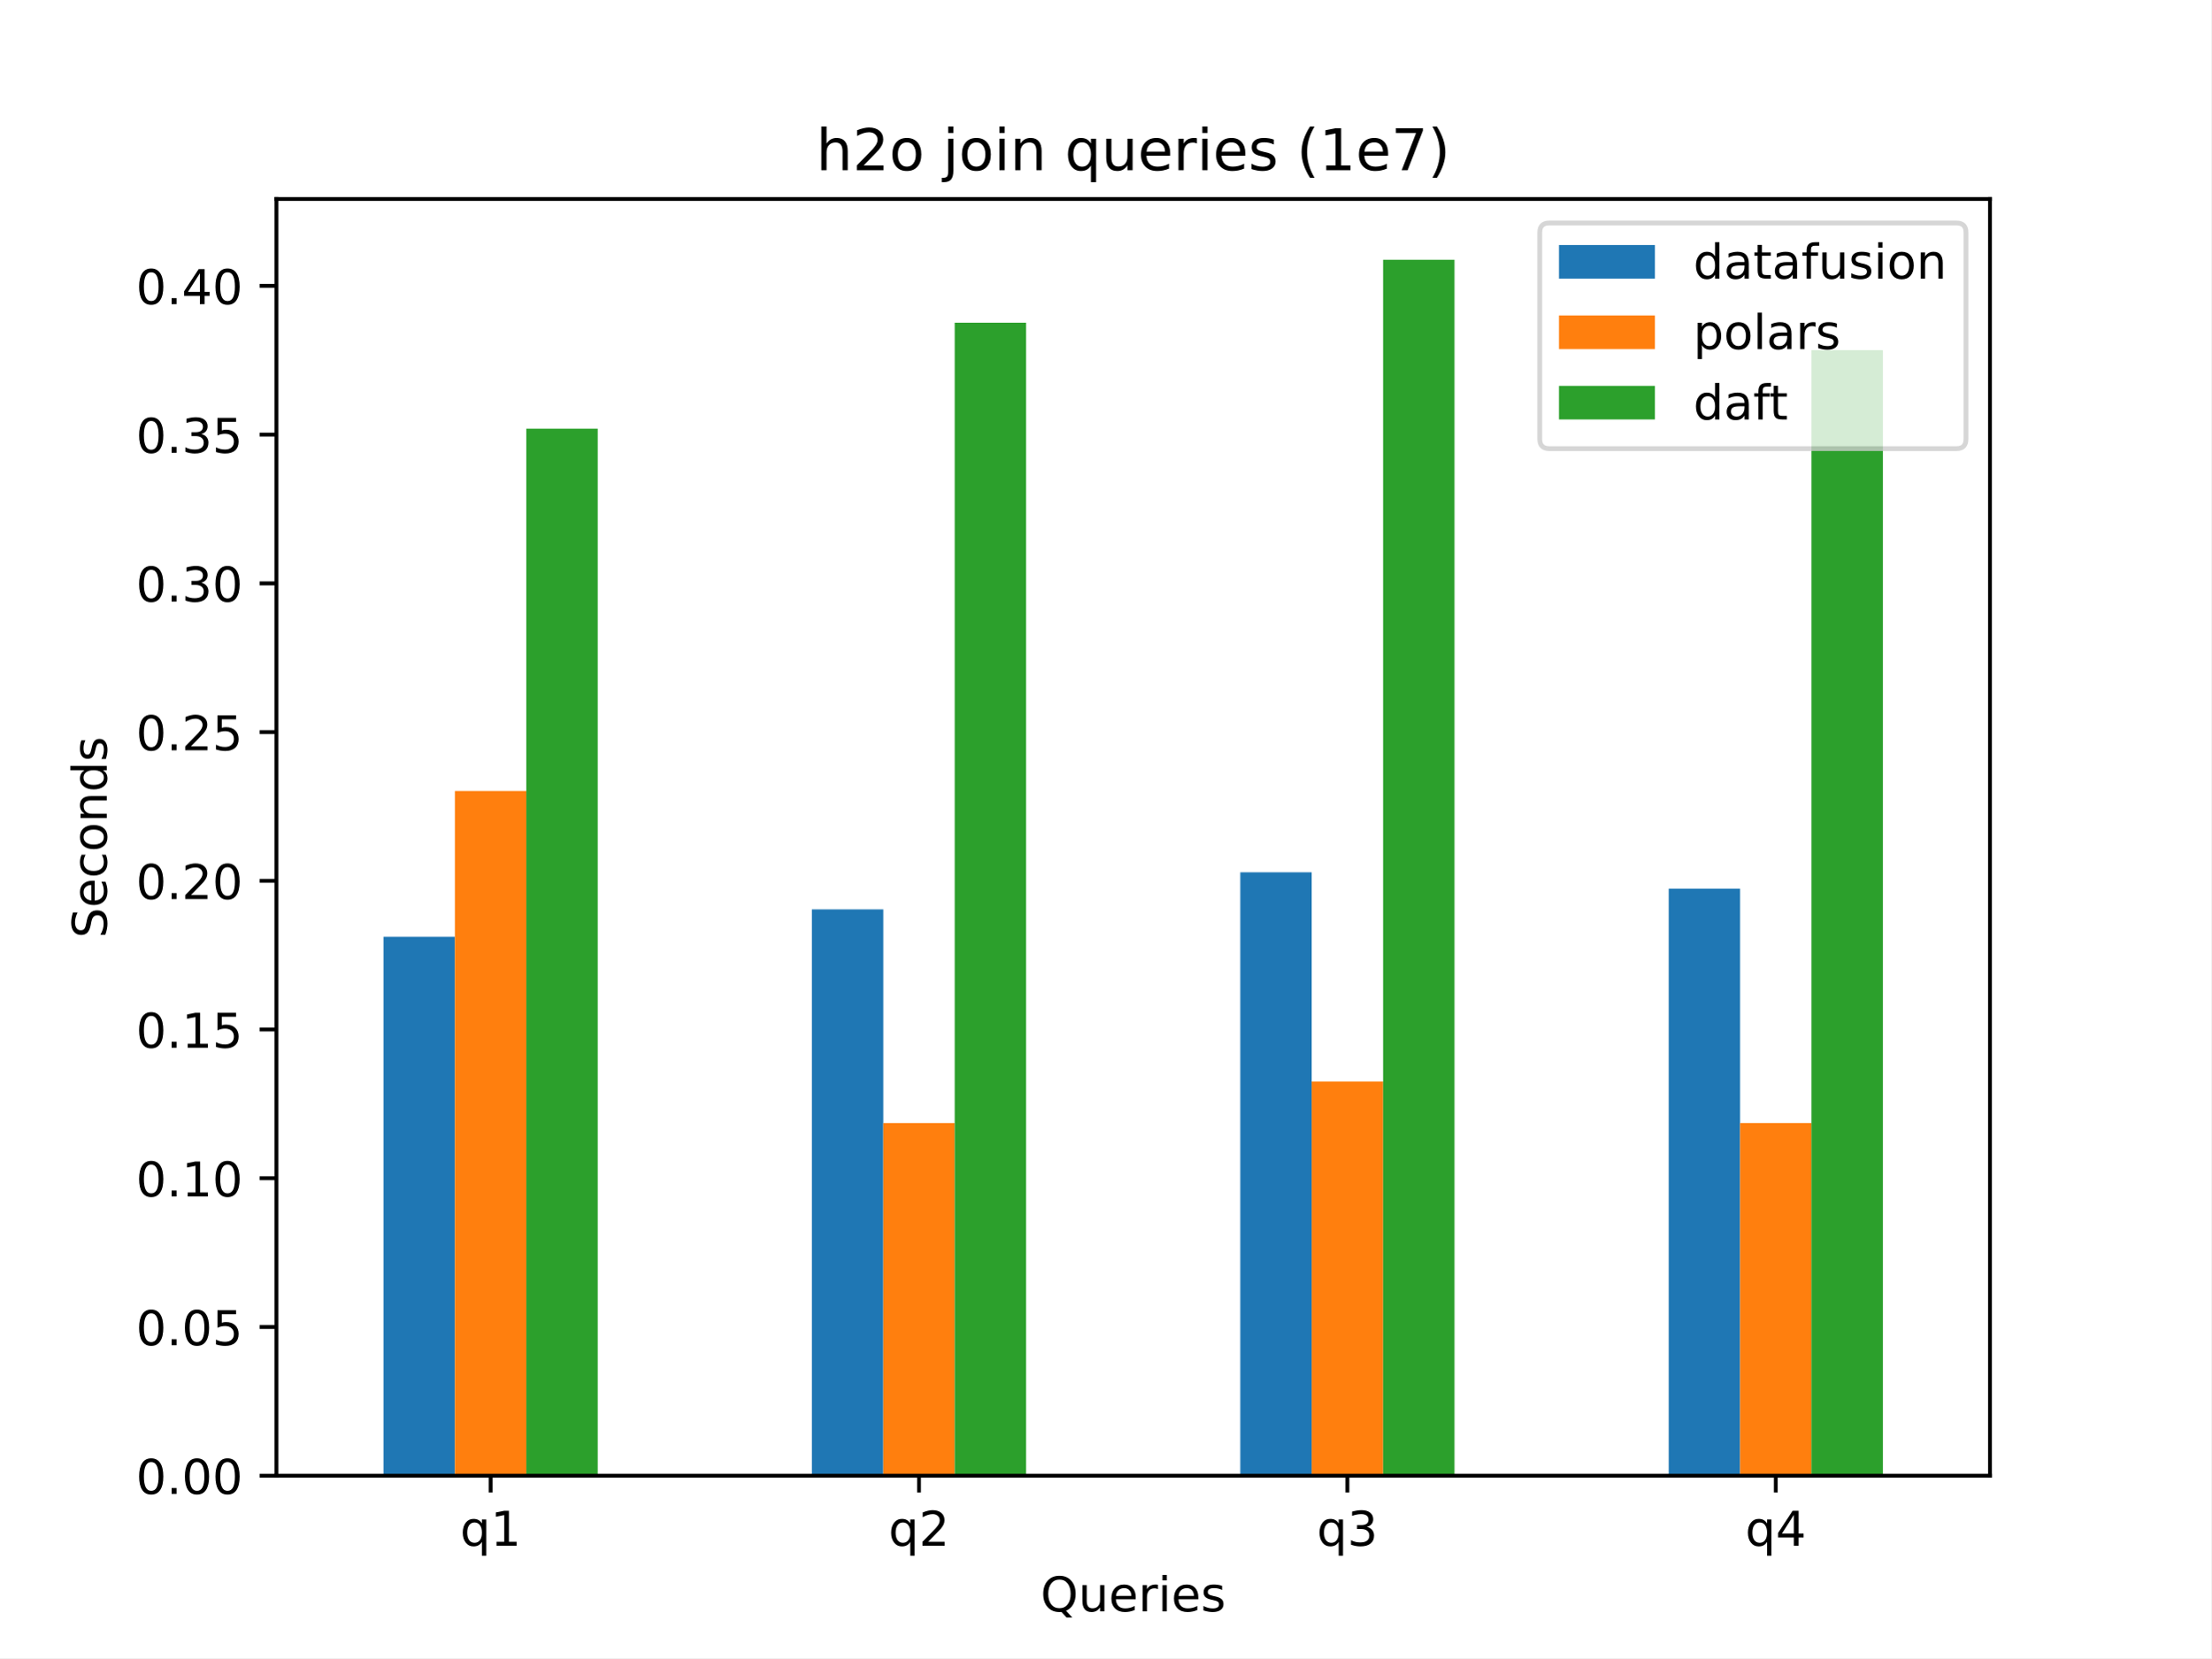
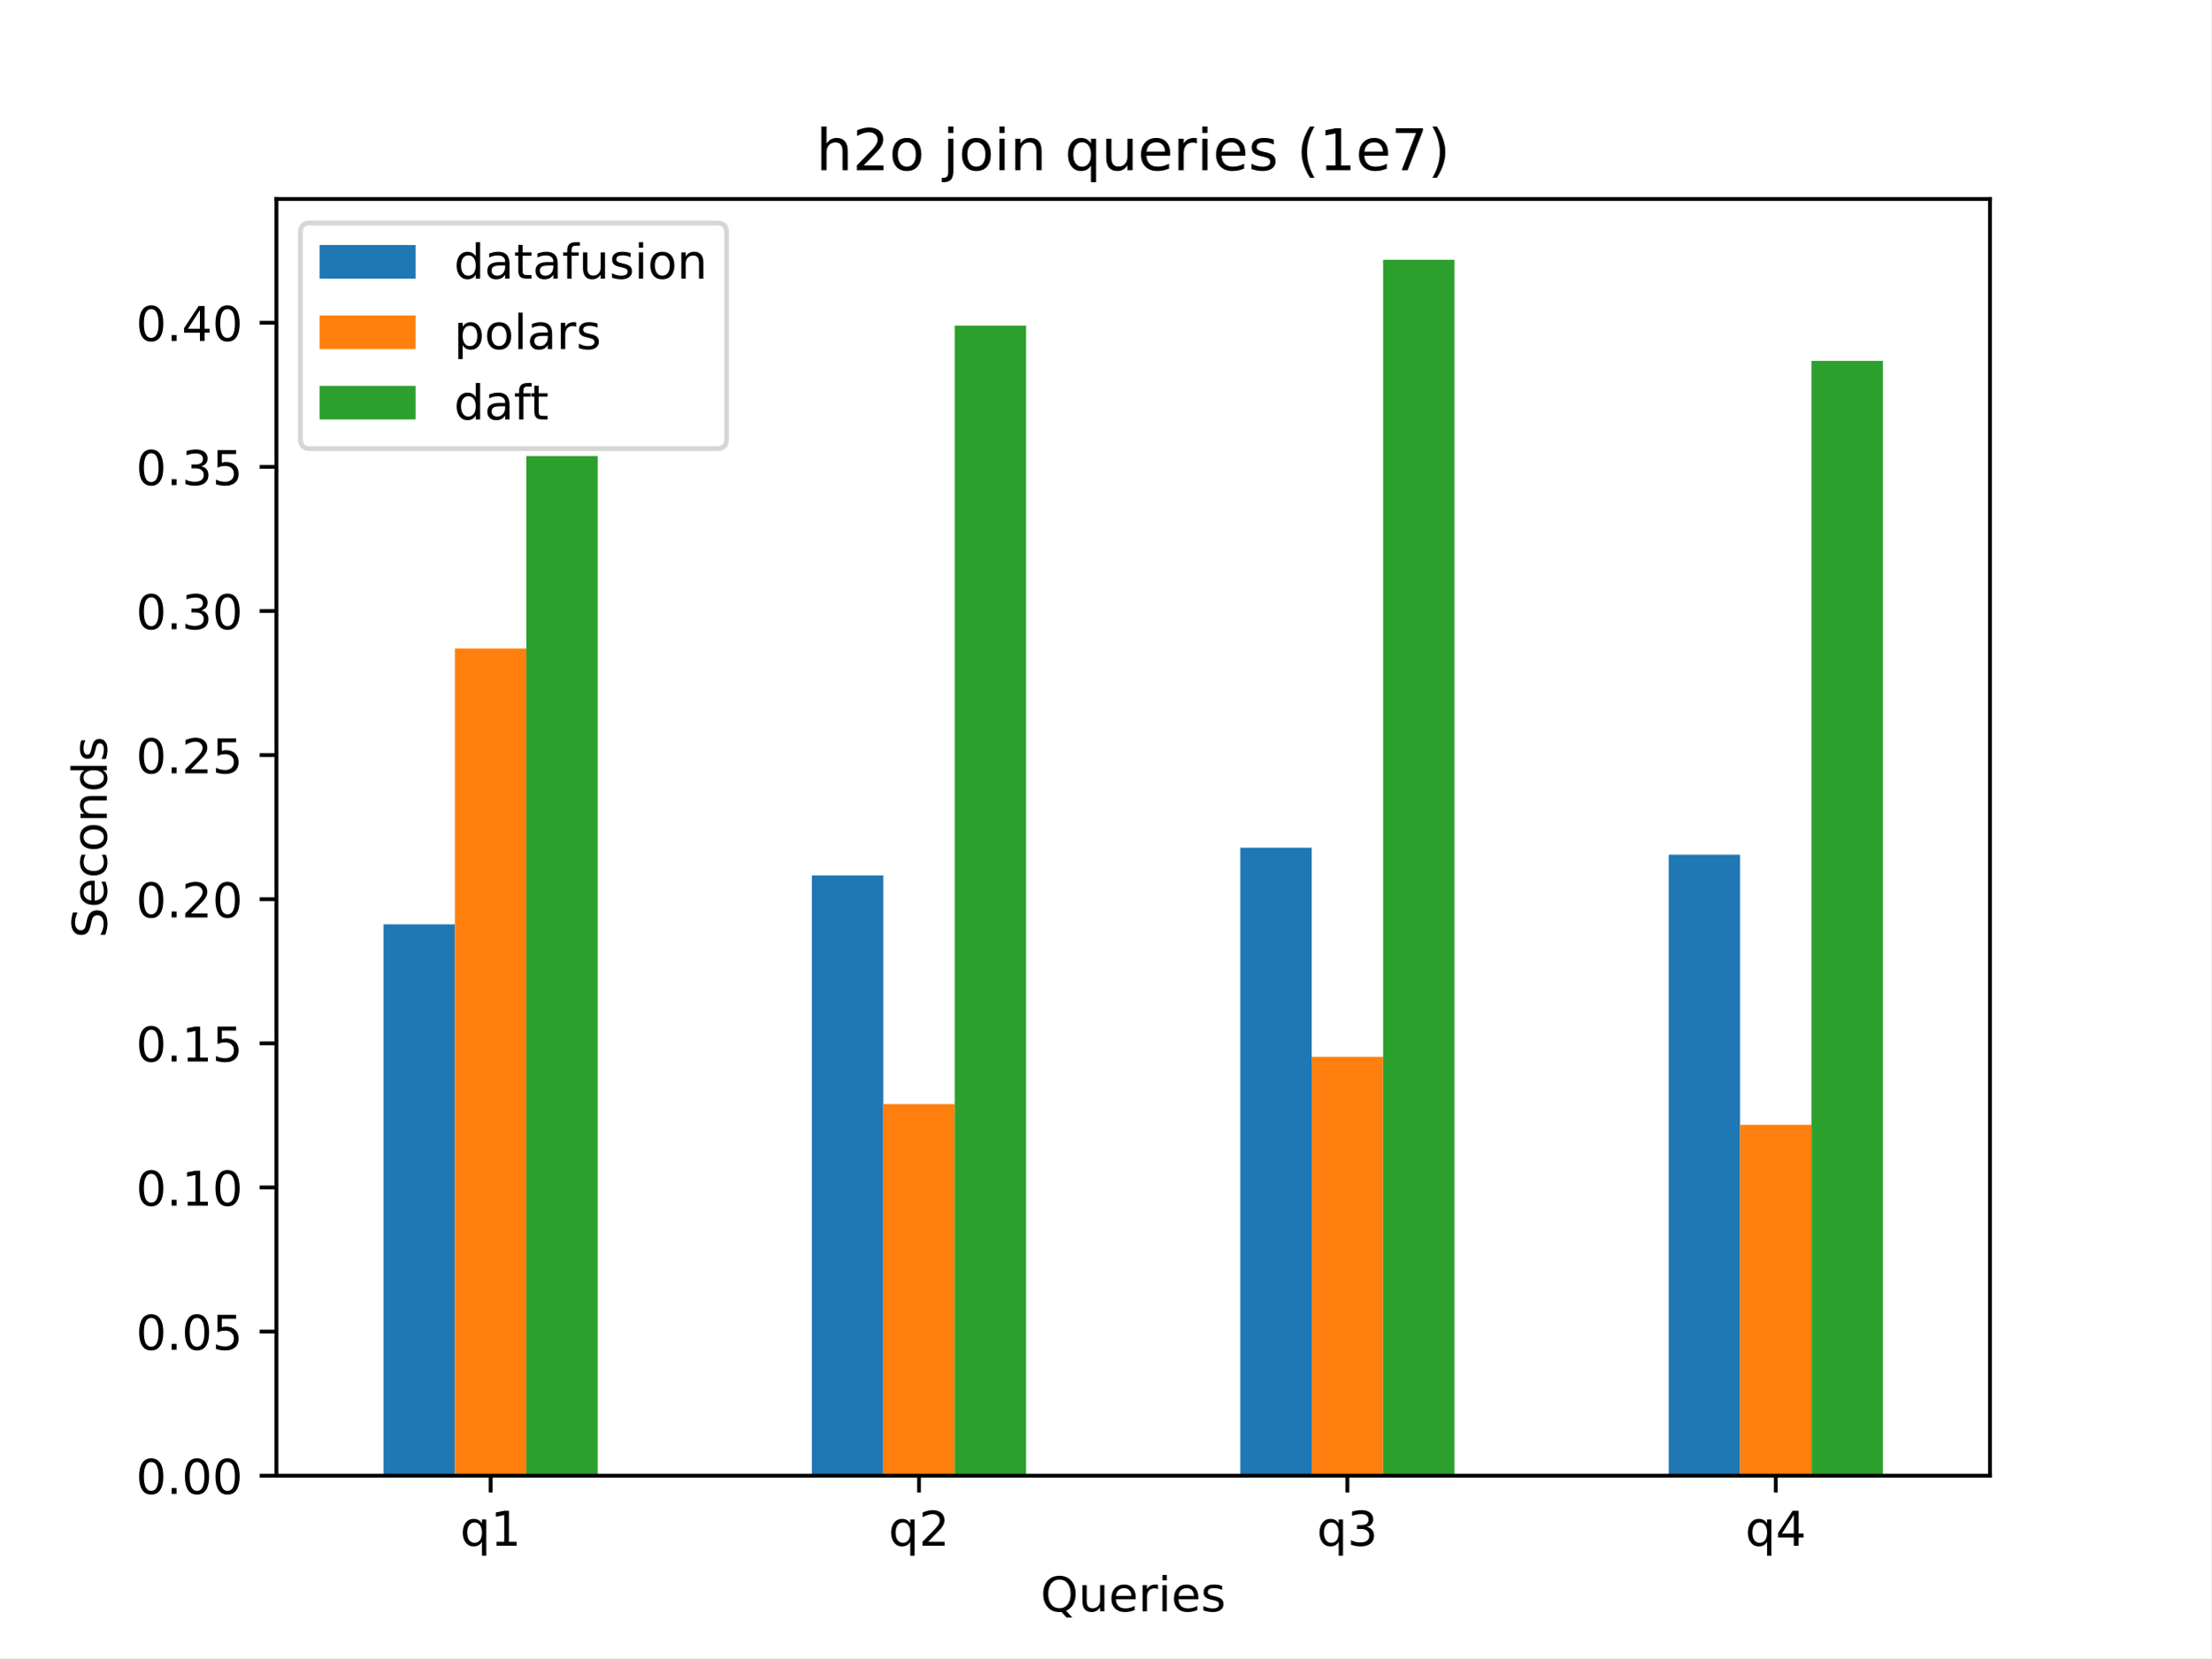
<svg xmlns="http://www.w3.org/2000/svg" xmlns:xlink="http://www.w3.org/1999/xlink" width="460.8pt" height="345.6pt" viewBox="0 0 460.8 345.6" version="1.1">
  <defs>
    <style type="text/css">*{stroke-linejoin: round; stroke-linecap: butt}</style>
  </defs>
  <g id="figure_1">
    <g id="patch_1">
      <path d="M 0 345.6  L 460.8 345.6  L 460.8 0  L 0 0  z " style="fill: #ffffff" />
    </g>
    <g id="axes_1">
      <g id="patch_2">
        <path d="M 57.6 307.584  L 414.72 307.584  L 414.72 41.472  L 57.6 41.472  z " style="fill: #ffffff" />
      </g>
      <g id="patch_3">
-         <path d="M 79.92 307.584  L 94.8 307.584  L 94.8 195.251  L 79.92 195.251  z " clip-path="url(#pc422879634)" style="fill: #1f77b4" />
+         <path d="M 79.92 307.584  L 94.8 307.584  L 94.8 192.663  L 79.92 192.663  z " clip-path="url(#p7b59619cf5)" style="fill: #1f77b4" />
      </g>
      <g id="patch_4">
-         <path d="M 169.2 307.584  L 184.08 307.584  L 184.08 189.547  L 169.2 189.547  z " clip-path="url(#pc422879634)" style="fill: #1f77b4" />
+         <path d="M 169.2 307.584  L 184.08 307.584  L 184.08 182.459  L 169.2 182.459  z " clip-path="url(#p7b59619cf5)" style="fill: #1f77b4" />
      </g>
      <g id="patch_5">
-         <path d="M 258.48 307.584  L 273.36 307.584  L 273.36 181.819  L 258.48 181.819  z " clip-path="url(#pc422879634)" style="fill: #1f77b4" />
+         <path d="M 258.48 307.584  L 273.36 307.584  L 273.36 176.694  L 258.48 176.694  z " clip-path="url(#p7b59619cf5)" style="fill: #1f77b4" />
      </g>
      <g id="patch_6">
-         <path d="M 347.76 307.584  L 362.64 307.584  L 362.64 185.229  L 347.76 185.229  z " clip-path="url(#pc422879634)" style="fill: #1f77b4" />
+         <path d="M 347.76 307.584  L 362.64 307.584  L 362.64 178.144  L 347.76 178.144  z " clip-path="url(#p7b59619cf5)" style="fill: #1f77b4" />
      </g>
      <g id="patch_7">
-         <path d="M 94.8 307.584  L 109.68 307.584  L 109.68 164.863  L 94.8 164.863  z " clip-path="url(#pc422879634)" style="fill: #ff7f0e" />
+         <path d="M 94.8 307.584  L 109.68 307.584  L 109.68 135.168  L 94.8 135.168  z " clip-path="url(#p7b59619cf5)" style="fill: #ff7f0e" />
      </g>
      <g id="patch_8">
-         <path d="M 184.08 307.584  L 198.96 307.584  L 198.96 234.091  L 184.08 234.091  z " clip-path="url(#pc422879634)" style="fill: #ff7f0e" />
+         <path d="M 184.08 307.584  L 198.96 307.584  L 198.96 230.134  L 184.08 230.134  z " clip-path="url(#p7b59619cf5)" style="fill: #ff7f0e" />
      </g>
      <g id="patch_9">
-         <path d="M 273.36 307.584  L 288.24 307.584  L 288.24 225.437  L 273.36 225.437  z " clip-path="url(#pc422879634)" style="fill: #ff7f0e" />
+         <path d="M 273.36 307.584  L 288.24 307.584  L 288.24 220.288  L 273.36 220.288  z " clip-path="url(#p7b59619cf5)" style="fill: #ff7f0e" />
      </g>
      <g id="patch_10">
-         <path d="M 362.64 307.584  L 377.52 307.584  L 377.52 234.069  L 362.64 234.069  z " clip-path="url(#pc422879634)" style="fill: #ff7f0e" />
+         <path d="M 362.64 307.584  L 377.52 307.584  L 377.52 234.469  L 362.64 234.469  z " clip-path="url(#p7b59619cf5)" style="fill: #ff7f0e" />
      </g>
      <g id="patch_11">
-         <path d="M 109.68 307.584  L 124.56 307.584  L 124.56 89.341  L 109.68 89.341  z " clip-path="url(#pc422879634)" style="fill: #2ca02c" />
+         <path d="M 109.68 307.584  L 124.56 307.584  L 124.56 95.051  L 109.68 95.051  z " clip-path="url(#p7b59619cf5)" style="fill: #2ca02c" />
      </g>
      <g id="patch_12">
-         <path d="M 198.96 307.584  L 213.84 307.584  L 213.84 67.263  L 198.96 67.263  z " clip-path="url(#pc422879634)" style="fill: #2ca02c" />
+         <path d="M 198.96 307.584  L 213.84 307.584  L 213.84 67.869  L 198.96 67.869  z " clip-path="url(#p7b59619cf5)" style="fill: #2ca02c" />
      </g>
      <g id="patch_13">
-         <path d="M 288.24 307.584  L 303.12 307.584  L 303.12 54.144  L 288.24 54.144  z " clip-path="url(#pc422879634)" style="fill: #2ca02c" />
+         <path d="M 288.24 307.584  L 303.12 307.584  L 303.12 54.144  L 288.24 54.144  z " clip-path="url(#p7b59619cf5)" style="fill: #2ca02c" />
      </g>
      <g id="patch_14">
-         <path d="M 377.52 307.584  L 392.4 307.584  L 392.4 72.98  L 377.52 72.98  z " clip-path="url(#pc422879634)" style="fill: #2ca02c" />
+         <path d="M 377.52 307.584  L 392.4 307.584  L 392.4 75.216  L 377.52 75.216  z " clip-path="url(#p7b59619cf5)" style="fill: #2ca02c" />
      </g>
      <g id="matplotlib.axis_1">
        <g id="xtick_1">
          <g id="line2d_1">
            <defs>
-               <path id="m148dbd3510" d="M 0 0  L 0 3.5  " style="stroke: #000000; stroke-width: 0.8" />
-             </defs>
-             <g>
-               <use xlink:href="#m148dbd3510" x="102.24" y="307.584" style="stroke: #000000; stroke-width: 0.8" />
+               <path id="m88e80a52f1" d="M 0 0  L 0 3.5  " style="stroke: #000000; stroke-width: 0.8" />
+             </defs>
+             <g>
+               <use xlink:href="#m88e80a52f1" x="102.24" y="307.584" style="stroke: #000000; stroke-width: 0.8" />
            </g>
          </g>
          <g id="text_1">
            <g transform="translate(95.88453 322.1824) scale(0.1 -0.1)">
              <defs>
                <path id="DejaVuSans-71" d="M 947 1747  Q 947 1113 1208 752  Q 1469 391 1925 391  Q 2381 391 2643 752  Q 2906 1113 2906 1747  Q 2906 2381 2643 2742  Q 2381 3103 1925 3103  Q 1469 3103 1208 2742  Q 947 2381 947 1747  z M 2906 525  Q 2725 213 2448 61  Q 2172 -91 1784 -91  Q 1150 -91 751 415  Q 353 922 353 1747  Q 353 2572 751 3078  Q 1150 3584 1784 3584  Q 2172 3584 2448 3432  Q 2725 3281 2906 2969  L 2906 3500  L 3481 3500  L 3481 -1331  L 2906 -1331  L 2906 525  z " transform="scale(0.015625)" />
                <path id="DejaVuSans-31" d="M 794 531  L 1825 531  L 1825 4091  L 703 3866  L 703 4441  L 1819 4666  L 2450 4666  L 2450 531  L 3481 531  L 3481 0  L 794 0  L 794 531  z " transform="scale(0.015625)" />
              </defs>
              <use xlink:href="#DejaVuSans-71" />
              <use xlink:href="#DejaVuSans-31" transform="translate(63.47656 0)" />
            </g>
          </g>
        </g>
        <g id="xtick_2">
          <g id="line2d_2">
            <g>
-               <use xlink:href="#m148dbd3510" x="191.52" y="307.584" style="stroke: #000000; stroke-width: 0.8" />
+               <use xlink:href="#m88e80a52f1" x="191.52" y="307.584" style="stroke: #000000; stroke-width: 0.8" />
            </g>
          </g>
          <g id="text_2">
            <g transform="translate(185.1645 322.1824) scale(0.1 -0.1)">
              <defs>
                <path id="DejaVuSans-32" d="M 1228 531  L 3431 531  L 3431 0  L 469 0  L 469 531  Q 828 903 1448 1529  Q 2069 2156 2228 2338  Q 2531 2678 2651 2914  Q 2772 3150 2772 3378  Q 2772 3750 2511 3984  Q 2250 4219 1831 4219  Q 1534 4219 1204 4116  Q 875 4013 500 3803  L 500 4441  Q 881 4594 1212 4672  Q 1544 4750 1819 4750  Q 2544 4750 2975 4387  Q 3406 4025 3406 3419  Q 3406 3131 3298 2873  Q 3191 2616 2906 2266  Q 2828 2175 2409 1742  Q 1991 1309 1228 531  z " transform="scale(0.015625)" />
              </defs>
              <use xlink:href="#DejaVuSans-71" />
              <use xlink:href="#DejaVuSans-32" transform="translate(63.47656 0)" />
            </g>
          </g>
        </g>
        <g id="xtick_3">
          <g id="line2d_3">
            <g>
-               <use xlink:href="#m148dbd3510" x="280.8" y="307.584" style="stroke: #000000; stroke-width: 0.8" />
+               <use xlink:href="#m88e80a52f1" x="280.8" y="307.584" style="stroke: #000000; stroke-width: 0.8" />
            </g>
          </g>
          <g id="text_3">
            <g transform="translate(274.4445 322.1824) scale(0.1 -0.1)">
              <defs>
                <path id="DejaVuSans-33" d="M 2597 2516  Q 3050 2419 3304 2112  Q 3559 1806 3559 1356  Q 3559 666 3084 287  Q 2609 -91 1734 -91  Q 1441 -91 1130 -33  Q 819 25 488 141  L 488 750  Q 750 597 1062 519  Q 1375 441 1716 441  Q 2309 441 2620 675  Q 2931 909 2931 1356  Q 2931 1769 2642 2001  Q 2353 2234 1838 2234  L 1294 2234  L 1294 2753  L 1863 2753  Q 2328 2753 2575 2939  Q 2822 3125 2822 3475  Q 2822 3834 2567 4026  Q 2313 4219 1838 4219  Q 1578 4219 1281 4162  Q 984 4106 628 3988  L 628 4550  Q 988 4650 1302 4700  Q 1616 4750 1894 4750  Q 2613 4750 3031 4423  Q 3450 4097 3450 3541  Q 3450 3153 3228 2886  Q 3006 2619 2597 2516  z " transform="scale(0.015625)" />
              </defs>
              <use xlink:href="#DejaVuSans-71" />
              <use xlink:href="#DejaVuSans-33" transform="translate(63.47656 0)" />
            </g>
          </g>
        </g>
        <g id="xtick_4">
          <g id="line2d_4">
            <g>
-               <use xlink:href="#m148dbd3510" x="370.08" y="307.584" style="stroke: #000000; stroke-width: 0.8" />
+               <use xlink:href="#m88e80a52f1" x="370.08" y="307.584" style="stroke: #000000; stroke-width: 0.8" />
            </g>
          </g>
          <g id="text_4">
            <g transform="translate(363.7245 322.1824) scale(0.1 -0.1)">
              <defs>
                <path id="DejaVuSans-34" d="M 2419 4116  L 825 1625  L 2419 1625  L 2419 4116  z M 2253 4666  L 3047 4666  L 3047 1625  L 3713 1625  L 3713 1100  L 3047 1100  L 3047 0  L 2419 0  L 2419 1100  L 313 1100  L 313 1709  L 2253 4666  z " transform="scale(0.015625)" />
              </defs>
              <use xlink:href="#DejaVuSans-71" />
              <use xlink:href="#DejaVuSans-34" transform="translate(63.47656 0)" />
            </g>
          </g>
        </g>
        <g id="text_5">
          <g transform="translate(216.853 335.8606) scale(0.1 -0.1)">
            <defs>
              <path id="DejaVuSans-51" d="M 2522 4238  Q 1834 4238 1429 3725  Q 1025 3213 1025 2328  Q 1025 1447 1429 934  Q 1834 422 2522 422  Q 3209 422 3611 934  Q 4013 1447 4013 2328  Q 4013 3213 3611 3725  Q 3209 4238 2522 4238  z M 3406 84  L 4238 -825  L 3475 -825  L 2784 -78  Q 2681 -84 2626 -87  Q 2572 -91 2522 -91  Q 1538 -91 948 567  Q 359 1225 359 2328  Q 359 3434 948 4092  Q 1538 4750 2522 4750  Q 3503 4750 4090 4092  Q 4678 3434 4678 2328  Q 4678 1516 4351 937  Q 4025 359 3406 84  z " transform="scale(0.015625)" />
              <path id="DejaVuSans-75" d="M 544 1381  L 544 3500  L 1119 3500  L 1119 1403  Q 1119 906 1312 657  Q 1506 409 1894 409  Q 2359 409 2629 706  Q 2900 1003 2900 1516  L 2900 3500  L 3475 3500  L 3475 0  L 2900 0  L 2900 538  Q 2691 219 2414 64  Q 2138 -91 1772 -91  Q 1169 -91 856 284  Q 544 659 544 1381  z M 1991 3584  L 1991 3584  z " transform="scale(0.015625)" />
              <path id="DejaVuSans-65" d="M 3597 1894  L 3597 1613  L 953 1613  Q 991 1019 1311 708  Q 1631 397 2203 397  Q 2534 397 2845 478  Q 3156 559 3463 722  L 3463 178  Q 3153 47 2828 -22  Q 2503 -91 2169 -91  Q 1331 -91 842 396  Q 353 884 353 1716  Q 353 2575 817 3079  Q 1281 3584 2069 3584  Q 2775 3584 3186 3129  Q 3597 2675 3597 1894  z M 3022 2063  Q 3016 2534 2758 2815  Q 2500 3097 2075 3097  Q 1594 3097 1305 2825  Q 1016 2553 972 2059  L 3022 2063  z " transform="scale(0.015625)" />
              <path id="DejaVuSans-72" d="M 2631 2963  Q 2534 3019 2420 3045  Q 2306 3072 2169 3072  Q 1681 3072 1420 2755  Q 1159 2438 1159 1844  L 1159 0  L 581 0  L 581 3500  L 1159 3500  L 1159 2956  Q 1341 3275 1631 3429  Q 1922 3584 2338 3584  Q 2397 3584 2469 3576  Q 2541 3569 2628 3553  L 2631 2963  z " transform="scale(0.015625)" />
              <path id="DejaVuSans-69" d="M 603 3500  L 1178 3500  L 1178 0  L 603 0  L 603 3500  z M 603 4863  L 1178 4863  L 1178 4134  L 603 4134  L 603 4863  z " transform="scale(0.015625)" />
              <path id="DejaVuSans-73" d="M 2834 3397  L 2834 2853  Q 2591 2978 2328 3040  Q 2066 3103 1784 3103  Q 1356 3103 1142 2972  Q 928 2841 928 2578  Q 928 2378 1081 2264  Q 1234 2150 1697 2047  L 1894 2003  Q 2506 1872 2764 1633  Q 3022 1394 3022 966  Q 3022 478 2636 193  Q 2250 -91 1575 -91  Q 1294 -91 989 -36  Q 684 19 347 128  L 347 722  Q 666 556 975 473  Q 1284 391 1588 391  Q 1994 391 2212 530  Q 2431 669 2431 922  Q 2431 1156 2273 1281  Q 2116 1406 1581 1522  L 1381 1569  Q 847 1681 609 1914  Q 372 2147 372 2553  Q 372 3047 722 3315  Q 1072 3584 1716 3584  Q 2034 3584 2315 3537  Q 2597 3491 2834 3397  z " transform="scale(0.015625)" />
            </defs>
            <use xlink:href="#DejaVuSans-51" />
            <use xlink:href="#DejaVuSans-75" transform="translate(78.71094 0)" />
            <use xlink:href="#DejaVuSans-65" transform="translate(142.0898 0)" />
            <use xlink:href="#DejaVuSans-72" transform="translate(203.6133 0)" />
            <use xlink:href="#DejaVuSans-69" transform="translate(244.7266 0)" />
            <use xlink:href="#DejaVuSans-65" transform="translate(272.5098 0)" />
            <use xlink:href="#DejaVuSans-73" transform="translate(334.0332 0)" />
          </g>
        </g>
      </g>
      <g id="matplotlib.axis_2">
        <g id="ytick_1">
          <g id="line2d_5">
            <defs>
-               <path id="m50890ffad5" d="M 0 0  L -3.5 0  " style="stroke: #000000; stroke-width: 0.8" />
-             </defs>
-             <g>
-               <use xlink:href="#m50890ffad5" x="57.6" y="307.584" style="stroke: #000000; stroke-width: 0.8" />
+               <path id="m0762882e81" d="M 0 0  L -3.5 0  " style="stroke: #000000; stroke-width: 0.8" />
+             </defs>
+             <g>
+               <use xlink:href="#m0762882e81" x="57.6" y="307.584" style="stroke: #000000; stroke-width: 0.8" />
            </g>
          </g>
          <g id="text_6">
            <g transform="translate(28.33438 311.3832) scale(0.1 -0.1)">
              <defs>
                <path id="DejaVuSans-30" d="M 2034 4250  Q 1547 4250 1301 3770  Q 1056 3291 1056 2328  Q 1056 1369 1301 889  Q 1547 409 2034 409  Q 2525 409 2770 889  Q 3016 1369 3016 2328  Q 3016 3291 2770 3770  Q 2525 4250 2034 4250  z M 2034 4750  Q 2819 4750 3233 4129  Q 3647 3509 3647 2328  Q 3647 1150 3233 529  Q 2819 -91 2034 -91  Q 1250 -91 836 529  Q 422 1150 422 2328  Q 422 3509 836 4129  Q 1250 4750 2034 4750  z " transform="scale(0.015625)" />
                <path id="DejaVuSans-2e" d="M 684 794  L 1344 794  L 1344 0  L 684 0  L 684 794  z " transform="scale(0.015625)" />
              </defs>
              <use xlink:href="#DejaVuSans-30" />
              <use xlink:href="#DejaVuSans-2e" transform="translate(63.62305 0)" />
              <use xlink:href="#DejaVuSans-30" transform="translate(95.41016 0)" />
              <use xlink:href="#DejaVuSans-30" transform="translate(159.0332 0)" />
            </g>
          </g>
        </g>
        <g id="ytick_2">
          <g id="line2d_6">
            <g>
-               <use xlink:href="#m50890ffad5" x="57.6" y="276.584" style="stroke: #000000; stroke-width: 0.8" />
+               <use xlink:href="#m0762882e81" x="57.6" y="277.544" style="stroke: #000000; stroke-width: 0.8" />
            </g>
          </g>
          <g id="text_7">
-             <g transform="translate(28.33438 280.3831) scale(0.1 -0.1)">
+             <g transform="translate(28.33438 281.343) scale(0.1 -0.1)">
              <defs>
                <path id="DejaVuSans-35" d="M 691 4666  L 3169 4666  L 3169 4134  L 1269 4134  L 1269 2991  Q 1406 3038 1543 3061  Q 1681 3084 1819 3084  Q 2600 3084 3056 2656  Q 3513 2228 3513 1497  Q 3513 744 3044 326  Q 2575 -91 1722 -91  Q 1428 -91 1123 -41  Q 819 9 494 109  L 494 744  Q 775 591 1075 516  Q 1375 441 1709 441  Q 2250 441 2565 725  Q 2881 1009 2881 1497  Q 2881 1984 2565 2268  Q 2250 2553 1709 2553  Q 1456 2553 1204 2497  Q 953 2441 691 2322  L 691 4666  z " transform="scale(0.015625)" />
              </defs>
              <use xlink:href="#DejaVuSans-30" />
              <use xlink:href="#DejaVuSans-2e" transform="translate(63.62305 0)" />
              <use xlink:href="#DejaVuSans-30" transform="translate(95.41016 0)" />
              <use xlink:href="#DejaVuSans-35" transform="translate(159.0332 0)" />
            </g>
          </g>
        </g>
        <g id="ytick_3">
          <g id="line2d_7">
            <g>
-               <use xlink:href="#m50890ffad5" x="57.6" y="245.584" style="stroke: #000000; stroke-width: 0.8" />
+               <use xlink:href="#m0762882e81" x="57.6" y="247.504" style="stroke: #000000; stroke-width: 0.8" />
            </g>
          </g>
          <g id="text_8">
-             <g transform="translate(28.33438 249.383) scale(0.1 -0.1)">
+             <g transform="translate(28.33438 251.3028) scale(0.1 -0.1)">
              <use xlink:href="#DejaVuSans-30" />
              <use xlink:href="#DejaVuSans-2e" transform="translate(63.62305 0)" />
              <use xlink:href="#DejaVuSans-31" transform="translate(95.41016 0)" />
              <use xlink:href="#DejaVuSans-30" transform="translate(159.0332 0)" />
            </g>
          </g>
        </g>
        <g id="ytick_4">
          <g id="line2d_8">
            <g>
-               <use xlink:href="#m50890ffad5" x="57.6" y="214.584" style="stroke: #000000; stroke-width: 0.8" />
+               <use xlink:href="#m0762882e81" x="57.6" y="217.463" style="stroke: #000000; stroke-width: 0.8" />
            </g>
          </g>
          <g id="text_9">
-             <g transform="translate(28.33438 218.3829) scale(0.1 -0.1)">
+             <g transform="translate(28.33438 221.2627) scale(0.1 -0.1)">
              <use xlink:href="#DejaVuSans-30" />
              <use xlink:href="#DejaVuSans-2e" transform="translate(63.62305 0)" />
              <use xlink:href="#DejaVuSans-31" transform="translate(95.41016 0)" />
              <use xlink:href="#DejaVuSans-35" transform="translate(159.0332 0)" />
            </g>
          </g>
        </g>
        <g id="ytick_5">
          <g id="line2d_9">
            <g>
-               <use xlink:href="#m50890ffad5" x="57.6" y="183.584" style="stroke: #000000; stroke-width: 0.8" />
+               <use xlink:href="#m0762882e81" x="57.6" y="187.423" style="stroke: #000000; stroke-width: 0.8" />
            </g>
          </g>
          <g id="text_10">
-             <g transform="translate(28.33438 187.3828) scale(0.1 -0.1)">
+             <g transform="translate(28.33438 191.2225) scale(0.1 -0.1)">
              <use xlink:href="#DejaVuSans-30" />
              <use xlink:href="#DejaVuSans-2e" transform="translate(63.62305 0)" />
              <use xlink:href="#DejaVuSans-32" transform="translate(95.41016 0)" />
              <use xlink:href="#DejaVuSans-30" transform="translate(159.0332 0)" />
            </g>
          </g>
        </g>
        <g id="ytick_6">
          <g id="line2d_10">
            <g>
-               <use xlink:href="#m50890ffad5" x="57.6" y="152.584" style="stroke: #000000; stroke-width: 0.8" />
+               <use xlink:href="#m0762882e81" x="57.6" y="157.383" style="stroke: #000000; stroke-width: 0.8" />
            </g>
          </g>
          <g id="text_11">
-             <g transform="translate(28.33438 156.3827) scale(0.1 -0.1)">
+             <g transform="translate(28.33438 161.1823) scale(0.1 -0.1)">
              <use xlink:href="#DejaVuSans-30" />
              <use xlink:href="#DejaVuSans-2e" transform="translate(63.62305 0)" />
              <use xlink:href="#DejaVuSans-32" transform="translate(95.41016 0)" />
              <use xlink:href="#DejaVuSans-35" transform="translate(159.0332 0)" />
            </g>
          </g>
        </g>
        <g id="ytick_7">
          <g id="line2d_11">
            <g>
-               <use xlink:href="#m50890ffad5" x="57.6" y="121.583" style="stroke: #000000; stroke-width: 0.8" />
+               <use xlink:href="#m0762882e81" x="57.6" y="127.343" style="stroke: #000000; stroke-width: 0.8" />
            </g>
          </g>
          <g id="text_12">
-             <g transform="translate(28.33438 125.3827) scale(0.1 -0.1)">
+             <g transform="translate(28.33438 131.1421) scale(0.1 -0.1)">
              <use xlink:href="#DejaVuSans-30" />
              <use xlink:href="#DejaVuSans-2e" transform="translate(63.62305 0)" />
              <use xlink:href="#DejaVuSans-33" transform="translate(95.41016 0)" />
              <use xlink:href="#DejaVuSans-30" transform="translate(159.0332 0)" />
            </g>
          </g>
        </g>
        <g id="ytick_8">
          <g id="line2d_12">
            <g>
-               <use xlink:href="#m50890ffad5" x="57.6" y="90.583" style="stroke: #000000; stroke-width: 0.8" />
+               <use xlink:href="#m0762882e81" x="57.6" y="97.303" style="stroke: #000000; stroke-width: 0.8" />
            </g>
          </g>
          <g id="text_13">
-             <g transform="translate(28.33438 94.38256) scale(0.1 -0.1)">
+             <g transform="translate(28.33438 101.1019) scale(0.1 -0.1)">
              <use xlink:href="#DejaVuSans-30" />
              <use xlink:href="#DejaVuSans-2e" transform="translate(63.62305 0)" />
              <use xlink:href="#DejaVuSans-33" transform="translate(95.41016 0)" />
              <use xlink:href="#DejaVuSans-35" transform="translate(159.0332 0)" />
            </g>
          </g>
        </g>
        <g id="ytick_9">
          <g id="line2d_13">
            <g>
-               <use xlink:href="#m50890ffad5" x="57.6" y="59.583" style="stroke: #000000; stroke-width: 0.8" />
+               <use xlink:href="#m0762882e81" x="57.6" y="67.263" style="stroke: #000000; stroke-width: 0.8" />
            </g>
          </g>
          <g id="text_14">
-             <g transform="translate(28.33438 63.38246) scale(0.1 -0.1)">
+             <g transform="translate(28.33438 71.06173) scale(0.1 -0.1)">
              <use xlink:href="#DejaVuSans-30" />
              <use xlink:href="#DejaVuSans-2e" transform="translate(63.62305 0)" />
              <use xlink:href="#DejaVuSans-34" transform="translate(95.41016 0)" />
              <use xlink:href="#DejaVuSans-30" transform="translate(159.0332 0)" />
            </g>
          </g>
        </g>
        <g id="text_15">
          <g transform="translate(22.25469 195.535) rotate(-90) scale(0.1 -0.1)">
            <defs>
              <path id="DejaVuSans-53" d="M 3425 4513  L 3425 3897  Q 3066 4069 2747 4153  Q 2428 4238 2131 4238  Q 1616 4238 1336 4038  Q 1056 3838 1056 3469  Q 1056 3159 1242 3001  Q 1428 2844 1947 2747  L 2328 2669  Q 3034 2534 3370 2195  Q 3706 1856 3706 1288  Q 3706 609 3251 259  Q 2797 -91 1919 -91  Q 1588 -91 1214 -16  Q 841 59 441 206  L 441 856  Q 825 641 1194 531  Q 1563 422 1919 422  Q 2459 422 2753 634  Q 3047 847 3047 1241  Q 3047 1584 2836 1778  Q 2625 1972 2144 2069  L 1759 2144  Q 1053 2284 737 2584  Q 422 2884 422 3419  Q 422 4038 858 4394  Q 1294 4750 2059 4750  Q 2388 4750 2728 4690  Q 3069 4631 3425 4513  z " transform="scale(0.015625)" />
              <path id="DejaVuSans-63" d="M 3122 3366  L 3122 2828  Q 2878 2963 2633 3030  Q 2388 3097 2138 3097  Q 1578 3097 1268 2742  Q 959 2388 959 1747  Q 959 1106 1268 751  Q 1578 397 2138 397  Q 2388 397 2633 464  Q 2878 531 3122 666  L 3122 134  Q 2881 22 2623 -34  Q 2366 -91 2075 -91  Q 1284 -91 818 406  Q 353 903 353 1747  Q 353 2603 823 3093  Q 1294 3584 2113 3584  Q 2378 3584 2631 3529  Q 2884 3475 3122 3366  z " transform="scale(0.015625)" />
              <path id="DejaVuSans-6f" d="M 1959 3097  Q 1497 3097 1228 2736  Q 959 2375 959 1747  Q 959 1119 1226 758  Q 1494 397 1959 397  Q 2419 397 2687 759  Q 2956 1122 2956 1747  Q 2956 2369 2687 2733  Q 2419 3097 1959 3097  z M 1959 3584  Q 2709 3584 3137 3096  Q 3566 2609 3566 1747  Q 3566 888 3137 398  Q 2709 -91 1959 -91  Q 1206 -91 779 398  Q 353 888 353 1747  Q 353 2609 779 3096  Q 1206 3584 1959 3584  z " transform="scale(0.015625)" />
              <path id="DejaVuSans-6e" d="M 3513 2113  L 3513 0  L 2938 0  L 2938 2094  Q 2938 2591 2744 2837  Q 2550 3084 2163 3084  Q 1697 3084 1428 2787  Q 1159 2491 1159 1978  L 1159 0  L 581 0  L 581 3500  L 1159 3500  L 1159 2956  Q 1366 3272 1645 3428  Q 1925 3584 2291 3584  Q 2894 3584 3203 3211  Q 3513 2838 3513 2113  z " transform="scale(0.015625)" />
              <path id="DejaVuSans-64" d="M 2906 2969  L 2906 4863  L 3481 4863  L 3481 0  L 2906 0  L 2906 525  Q 2725 213 2448 61  Q 2172 -91 1784 -91  Q 1150 -91 751 415  Q 353 922 353 1747  Q 353 2572 751 3078  Q 1150 3584 1784 3584  Q 2172 3584 2448 3432  Q 2725 3281 2906 2969  z M 947 1747  Q 947 1113 1208 752  Q 1469 391 1925 391  Q 2381 391 2643 752  Q 2906 1113 2906 1747  Q 2906 2381 2643 2742  Q 2381 3103 1925 3103  Q 1469 3103 1208 2742  Q 947 2381 947 1747  z " transform="scale(0.015625)" />
            </defs>
            <use xlink:href="#DejaVuSans-53" />
            <use xlink:href="#DejaVuSans-65" transform="translate(63.47656 0)" />
            <use xlink:href="#DejaVuSans-63" transform="translate(125 0)" />
            <use xlink:href="#DejaVuSans-6f" transform="translate(179.9805 0)" />
            <use xlink:href="#DejaVuSans-6e" transform="translate(241.1621 0)" />
            <use xlink:href="#DejaVuSans-64" transform="translate(304.541 0)" />
            <use xlink:href="#DejaVuSans-73" transform="translate(368.0176 0)" />
          </g>
        </g>
      </g>
      <g id="patch_15">
        <path d="M 57.6 307.584  L 57.6 41.472  " style="fill: none; stroke: #000000; stroke-width: 0.8; stroke-linejoin: miter; stroke-linecap: square" />
      </g>
      <g id="patch_16">
        <path d="M 414.72 307.584  L 414.72 41.472  " style="fill: none; stroke: #000000; stroke-width: 0.8; stroke-linejoin: miter; stroke-linecap: square" />
      </g>
      <g id="patch_17">
        <path d="M 57.6 307.584  L 414.72 307.584  " style="fill: none; stroke: #000000; stroke-width: 0.8; stroke-linejoin: miter; stroke-linecap: square" />
      </g>
      <g id="patch_18">
        <path d="M 57.6 41.472  L 414.72 41.472  " style="fill: none; stroke: #000000; stroke-width: 0.8; stroke-linejoin: miter; stroke-linecap: square" />
      </g>
      <g id="text_16">
        <g transform="translate(170.0775 35.472) scale(0.12 -0.12)">
          <defs>
            <path id="DejaVuSans-68" d="M 3513 2113  L 3513 0  L 2938 0  L 2938 2094  Q 2938 2591 2744 2837  Q 2550 3084 2163 3084  Q 1697 3084 1428 2787  Q 1159 2491 1159 1978  L 1159 0  L 581 0  L 581 4863  L 1159 4863  L 1159 2956  Q 1366 3272 1645 3428  Q 1925 3584 2291 3584  Q 2894 3584 3203 3211  Q 3513 2838 3513 2113  z " transform="scale(0.015625)" />
            <path id="DejaVuSans-20" transform="scale(0.015625)" />
            <path id="DejaVuSans-6a" d="M 603 3500  L 1178 3500  L 1178 -63  Q 1178 -731 923 -1031  Q 669 -1331 103 -1331  L -116 -1331  L -116 -844  L 38 -844  Q 366 -844 484 -692  Q 603 -541 603 -63  L 603 3500  z M 603 4863  L 1178 4863  L 1178 4134  L 603 4134  L 603 4863  z " transform="scale(0.015625)" />
            <path id="DejaVuSans-28" d="M 1984 4856  Q 1566 4138 1362 3434  Q 1159 2731 1159 2009  Q 1159 1288 1364 580  Q 1569 -128 1984 -844  L 1484 -844  Q 1016 -109 783 600  Q 550 1309 550 2009  Q 550 2706 781 3412  Q 1013 4119 1484 4856  L 1984 4856  z " transform="scale(0.015625)" />
            <path id="DejaVuSans-37" d="M 525 4666  L 3525 4666  L 3525 4397  L 1831 0  L 1172 0  L 2766 4134  L 525 4134  L 525 4666  z " transform="scale(0.015625)" />
            <path id="DejaVuSans-29" d="M 513 4856  L 1013 4856  Q 1481 4119 1714 3412  Q 1947 2706 1947 2009  Q 1947 1309 1714 600  Q 1481 -109 1013 -844  L 513 -844  Q 928 -128 1133 580  Q 1338 1288 1338 2009  Q 1338 2731 1133 3434  Q 928 4138 513 4856  z " transform="scale(0.015625)" />
          </defs>
          <use xlink:href="#DejaVuSans-68" />
          <use xlink:href="#DejaVuSans-32" transform="translate(63.37891 0)" />
          <use xlink:href="#DejaVuSans-6f" transform="translate(127.002 0)" />
          <use xlink:href="#DejaVuSans-20" transform="translate(188.1836 0)" />
          <use xlink:href="#DejaVuSans-6a" transform="translate(219.9707 0)" />
          <use xlink:href="#DejaVuSans-6f" transform="translate(247.7539 0)" />
          <use xlink:href="#DejaVuSans-69" transform="translate(308.9355 0)" />
          <use xlink:href="#DejaVuSans-6e" transform="translate(336.7188 0)" />
          <use xlink:href="#DejaVuSans-20" transform="translate(400.0977 0)" />
          <use xlink:href="#DejaVuSans-71" transform="translate(431.8848 0)" />
          <use xlink:href="#DejaVuSans-75" transform="translate(495.3613 0)" />
          <use xlink:href="#DejaVuSans-65" transform="translate(558.7402 0)" />
          <use xlink:href="#DejaVuSans-72" transform="translate(620.2637 0)" />
          <use xlink:href="#DejaVuSans-69" transform="translate(661.377 0)" />
          <use xlink:href="#DejaVuSans-65" transform="translate(689.1602 0)" />
          <use xlink:href="#DejaVuSans-73" transform="translate(750.6836 0)" />
          <use xlink:href="#DejaVuSans-20" transform="translate(802.7832 0)" />
          <use xlink:href="#DejaVuSans-28" transform="translate(834.5703 0)" />
          <use xlink:href="#DejaVuSans-31" transform="translate(873.584 0)" />
          <use xlink:href="#DejaVuSans-65" transform="translate(937.207 0)" />
          <use xlink:href="#DejaVuSans-37" transform="translate(998.7305 0)" />
          <use xlink:href="#DejaVuSans-29" transform="translate(1062.354 0)" />
        </g>
      </g>
      <g id="legend_1">
        <g id="patch_19">
-           <path d="M 322.893 93.506  L 407.72 93.506  Q 409.72 93.506 409.72 91.506  L 409.72 48.472  Q 409.72 46.472 407.72 46.472  L 322.893 46.472  Q 320.893 46.472 320.893 48.472  L 320.893 91.506  Q 320.893 93.506 322.893 93.506  z " style="fill: #ffffff; opacity: 0.8; stroke: #cccccc; stroke-linejoin: miter" />
+           <path d="M 64.6 93.506  L 149.427 93.506  Q 151.427 93.506 151.427 91.506  L 151.427 48.472  Q 151.427 46.472 149.427 46.472  L 64.6 46.472  Q 62.6 46.472 62.6 48.472  L 62.6 91.506  Q 62.6 93.506 64.6 93.506  z " style="fill: #ffffff; opacity: 0.8; stroke: #cccccc; stroke-linejoin: miter" />
        </g>
        <g id="patch_20">
-           <path d="M 324.893 58.07  L 344.893 58.07  L 344.893 51.07  L 324.893 51.07  z " style="fill: #1f77b4" />
+           <path d="M 66.6 58.07  L 86.6 58.07  L 86.6 51.07  L 66.6 51.07  z " style="fill: #1f77b4" />
        </g>
        <g id="text_17">
-           <g transform="translate(352.8934 58.07044) scale(0.1 -0.1)">
+           <g transform="translate(94.6 58.07044) scale(0.1 -0.1)">
            <defs>
              <path id="DejaVuSans-61" d="M 2194 1759  Q 1497 1759 1228 1600  Q 959 1441 959 1056  Q 959 750 1161 570  Q 1363 391 1709 391  Q 2188 391 2477 730  Q 2766 1069 2766 1631  L 2766 1759  L 2194 1759  z M 3341 1997  L 3341 0  L 2766 0  L 2766 531  Q 2569 213 2275 61  Q 1981 -91 1556 -91  Q 1019 -91 701 211  Q 384 513 384 1019  Q 384 1609 779 1909  Q 1175 2209 1959 2209  L 2766 2209  L 2766 2266  Q 2766 2663 2505 2880  Q 2244 3097 1772 3097  Q 1472 3097 1187 3025  Q 903 2953 641 2809  L 641 3341  Q 956 3463 1253 3523  Q 1550 3584 1831 3584  Q 2591 3584 2966 3190  Q 3341 2797 3341 1997  z " transform="scale(0.015625)" />
              <path id="DejaVuSans-74" d="M 1172 4494  L 1172 3500  L 2356 3500  L 2356 3053  L 1172 3053  L 1172 1153  Q 1172 725 1289 603  Q 1406 481 1766 481  L 2356 481  L 2356 0  L 1766 0  Q 1100 0 847 248  Q 594 497 594 1153  L 594 3053  L 172 3053  L 172 3500  L 594 3500  L 594 4494  L 1172 4494  z " transform="scale(0.015625)" />
              <path id="DejaVuSans-66" d="M 2375 4863  L 2375 4384  L 1825 4384  Q 1516 4384 1395 4259  Q 1275 4134 1275 3809  L 1275 3500  L 2222 3500  L 2222 3053  L 1275 3053  L 1275 0  L 697 0  L 697 3053  L 147 3053  L 147 3500  L 697 3500  L 697 3744  Q 697 4328 969 4595  Q 1241 4863 1831 4863  L 2375 4863  z " transform="scale(0.015625)" />
            </defs>
            <use xlink:href="#DejaVuSans-64" />
            <use xlink:href="#DejaVuSans-61" transform="translate(63.47656 0)" />
            <use xlink:href="#DejaVuSans-74" transform="translate(124.7559 0)" />
            <use xlink:href="#DejaVuSans-61" transform="translate(163.9648 0)" />
            <use xlink:href="#DejaVuSans-66" transform="translate(225.2441 0)" />
            <use xlink:href="#DejaVuSans-75" transform="translate(260.4492 0)" />
            <use xlink:href="#DejaVuSans-73" transform="translate(323.8281 0)" />
            <use xlink:href="#DejaVuSans-69" transform="translate(375.9277 0)" />
            <use xlink:href="#DejaVuSans-6f" transform="translate(403.7109 0)" />
            <use xlink:href="#DejaVuSans-6e" transform="translate(464.8926 0)" />
          </g>
        </g>
        <g id="patch_21">
-           <path d="M 324.893 72.749  L 344.893 72.749  L 344.893 65.749  L 324.893 65.749  z " style="fill: #ff7f0e" />
+           <path d="M 66.6 72.749  L 86.6 72.749  L 86.6 65.749  L 66.6 65.749  z " style="fill: #ff7f0e" />
        </g>
        <g id="text_18">
-           <g transform="translate(352.8934 72.74856) scale(0.1 -0.1)">
+           <g transform="translate(94.6 72.74856) scale(0.1 -0.1)">
            <defs>
              <path id="DejaVuSans-70" d="M 1159 525  L 1159 -1331  L 581 -1331  L 581 3500  L 1159 3500  L 1159 2969  Q 1341 3281 1617 3432  Q 1894 3584 2278 3584  Q 2916 3584 3314 3078  Q 3713 2572 3713 1747  Q 3713 922 3314 415  Q 2916 -91 2278 -91  Q 1894 -91 1617 61  Q 1341 213 1159 525  z M 3116 1747  Q 3116 2381 2855 2742  Q 2594 3103 2138 3103  Q 1681 3103 1420 2742  Q 1159 2381 1159 1747  Q 1159 1113 1420 752  Q 1681 391 2138 391  Q 2594 391 2855 752  Q 3116 1113 3116 1747  z " transform="scale(0.015625)" />
              <path id="DejaVuSans-6c" d="M 603 4863  L 1178 4863  L 1178 0  L 603 0  L 603 4863  z " transform="scale(0.015625)" />
            </defs>
            <use xlink:href="#DejaVuSans-70" />
            <use xlink:href="#DejaVuSans-6f" transform="translate(63.47656 0)" />
            <use xlink:href="#DejaVuSans-6c" transform="translate(124.6582 0)" />
            <use xlink:href="#DejaVuSans-61" transform="translate(152.4414 0)" />
            <use xlink:href="#DejaVuSans-72" transform="translate(213.7207 0)" />
            <use xlink:href="#DejaVuSans-73" transform="translate(254.834 0)" />
          </g>
        </g>
        <g id="patch_22">
-           <path d="M 324.893 87.427  L 344.893 87.427  L 344.893 80.427  L 324.893 80.427  z " style="fill: #2ca02c" />
+           <path d="M 66.6 87.427  L 86.6 87.427  L 86.6 80.427  L 66.6 80.427  z " style="fill: #2ca02c" />
        </g>
        <g id="text_19">
-           <g transform="translate(352.8934 87.42669) scale(0.1 -0.1)">
+           <g transform="translate(94.6 87.42669) scale(0.1 -0.1)">
            <use xlink:href="#DejaVuSans-64" />
            <use xlink:href="#DejaVuSans-61" transform="translate(63.47656 0)" />
            <use xlink:href="#DejaVuSans-66" transform="translate(124.7559 0)" />
            <use xlink:href="#DejaVuSans-74" transform="translate(158.2109 0)" />
          </g>
        </g>
      </g>
    </g>
  </g>
  <defs>
-     <clipPath id="pc422879634">
+     <clipPath id="p7b59619cf5">
      <rect x="57.6" y="41.472" width="357.12" height="266.112" />
    </clipPath>
  </defs>
</svg>
